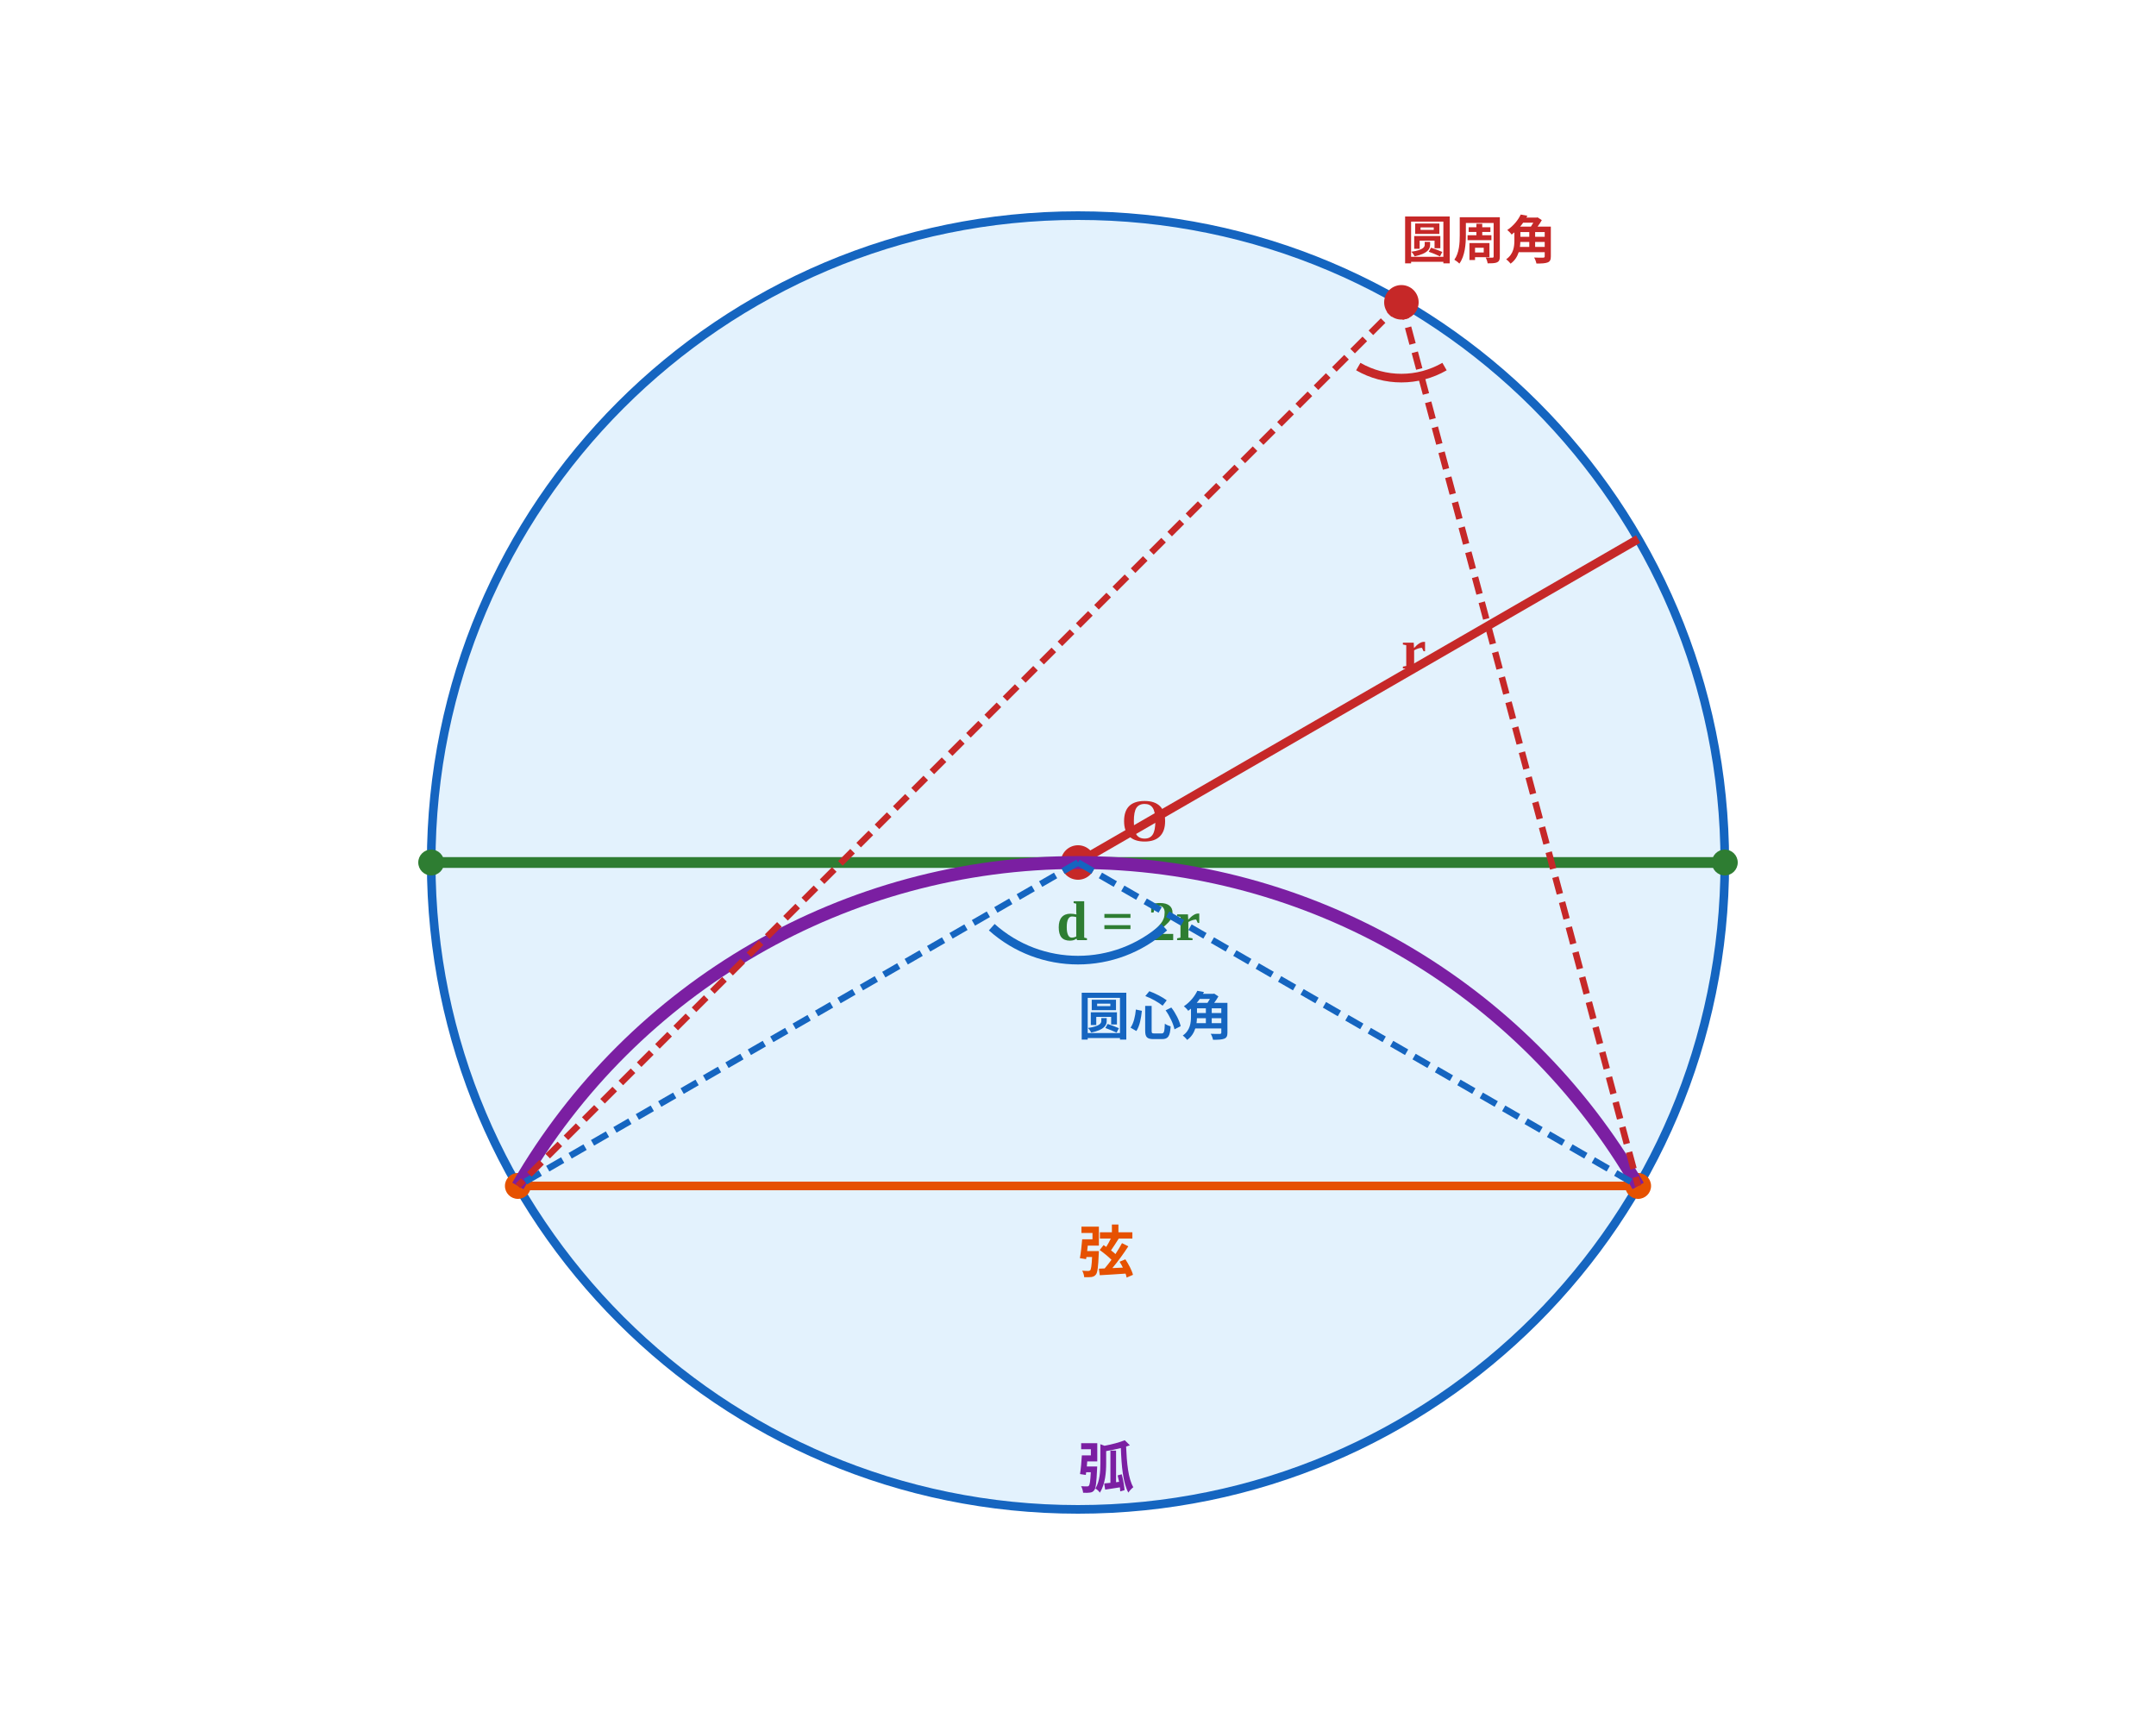
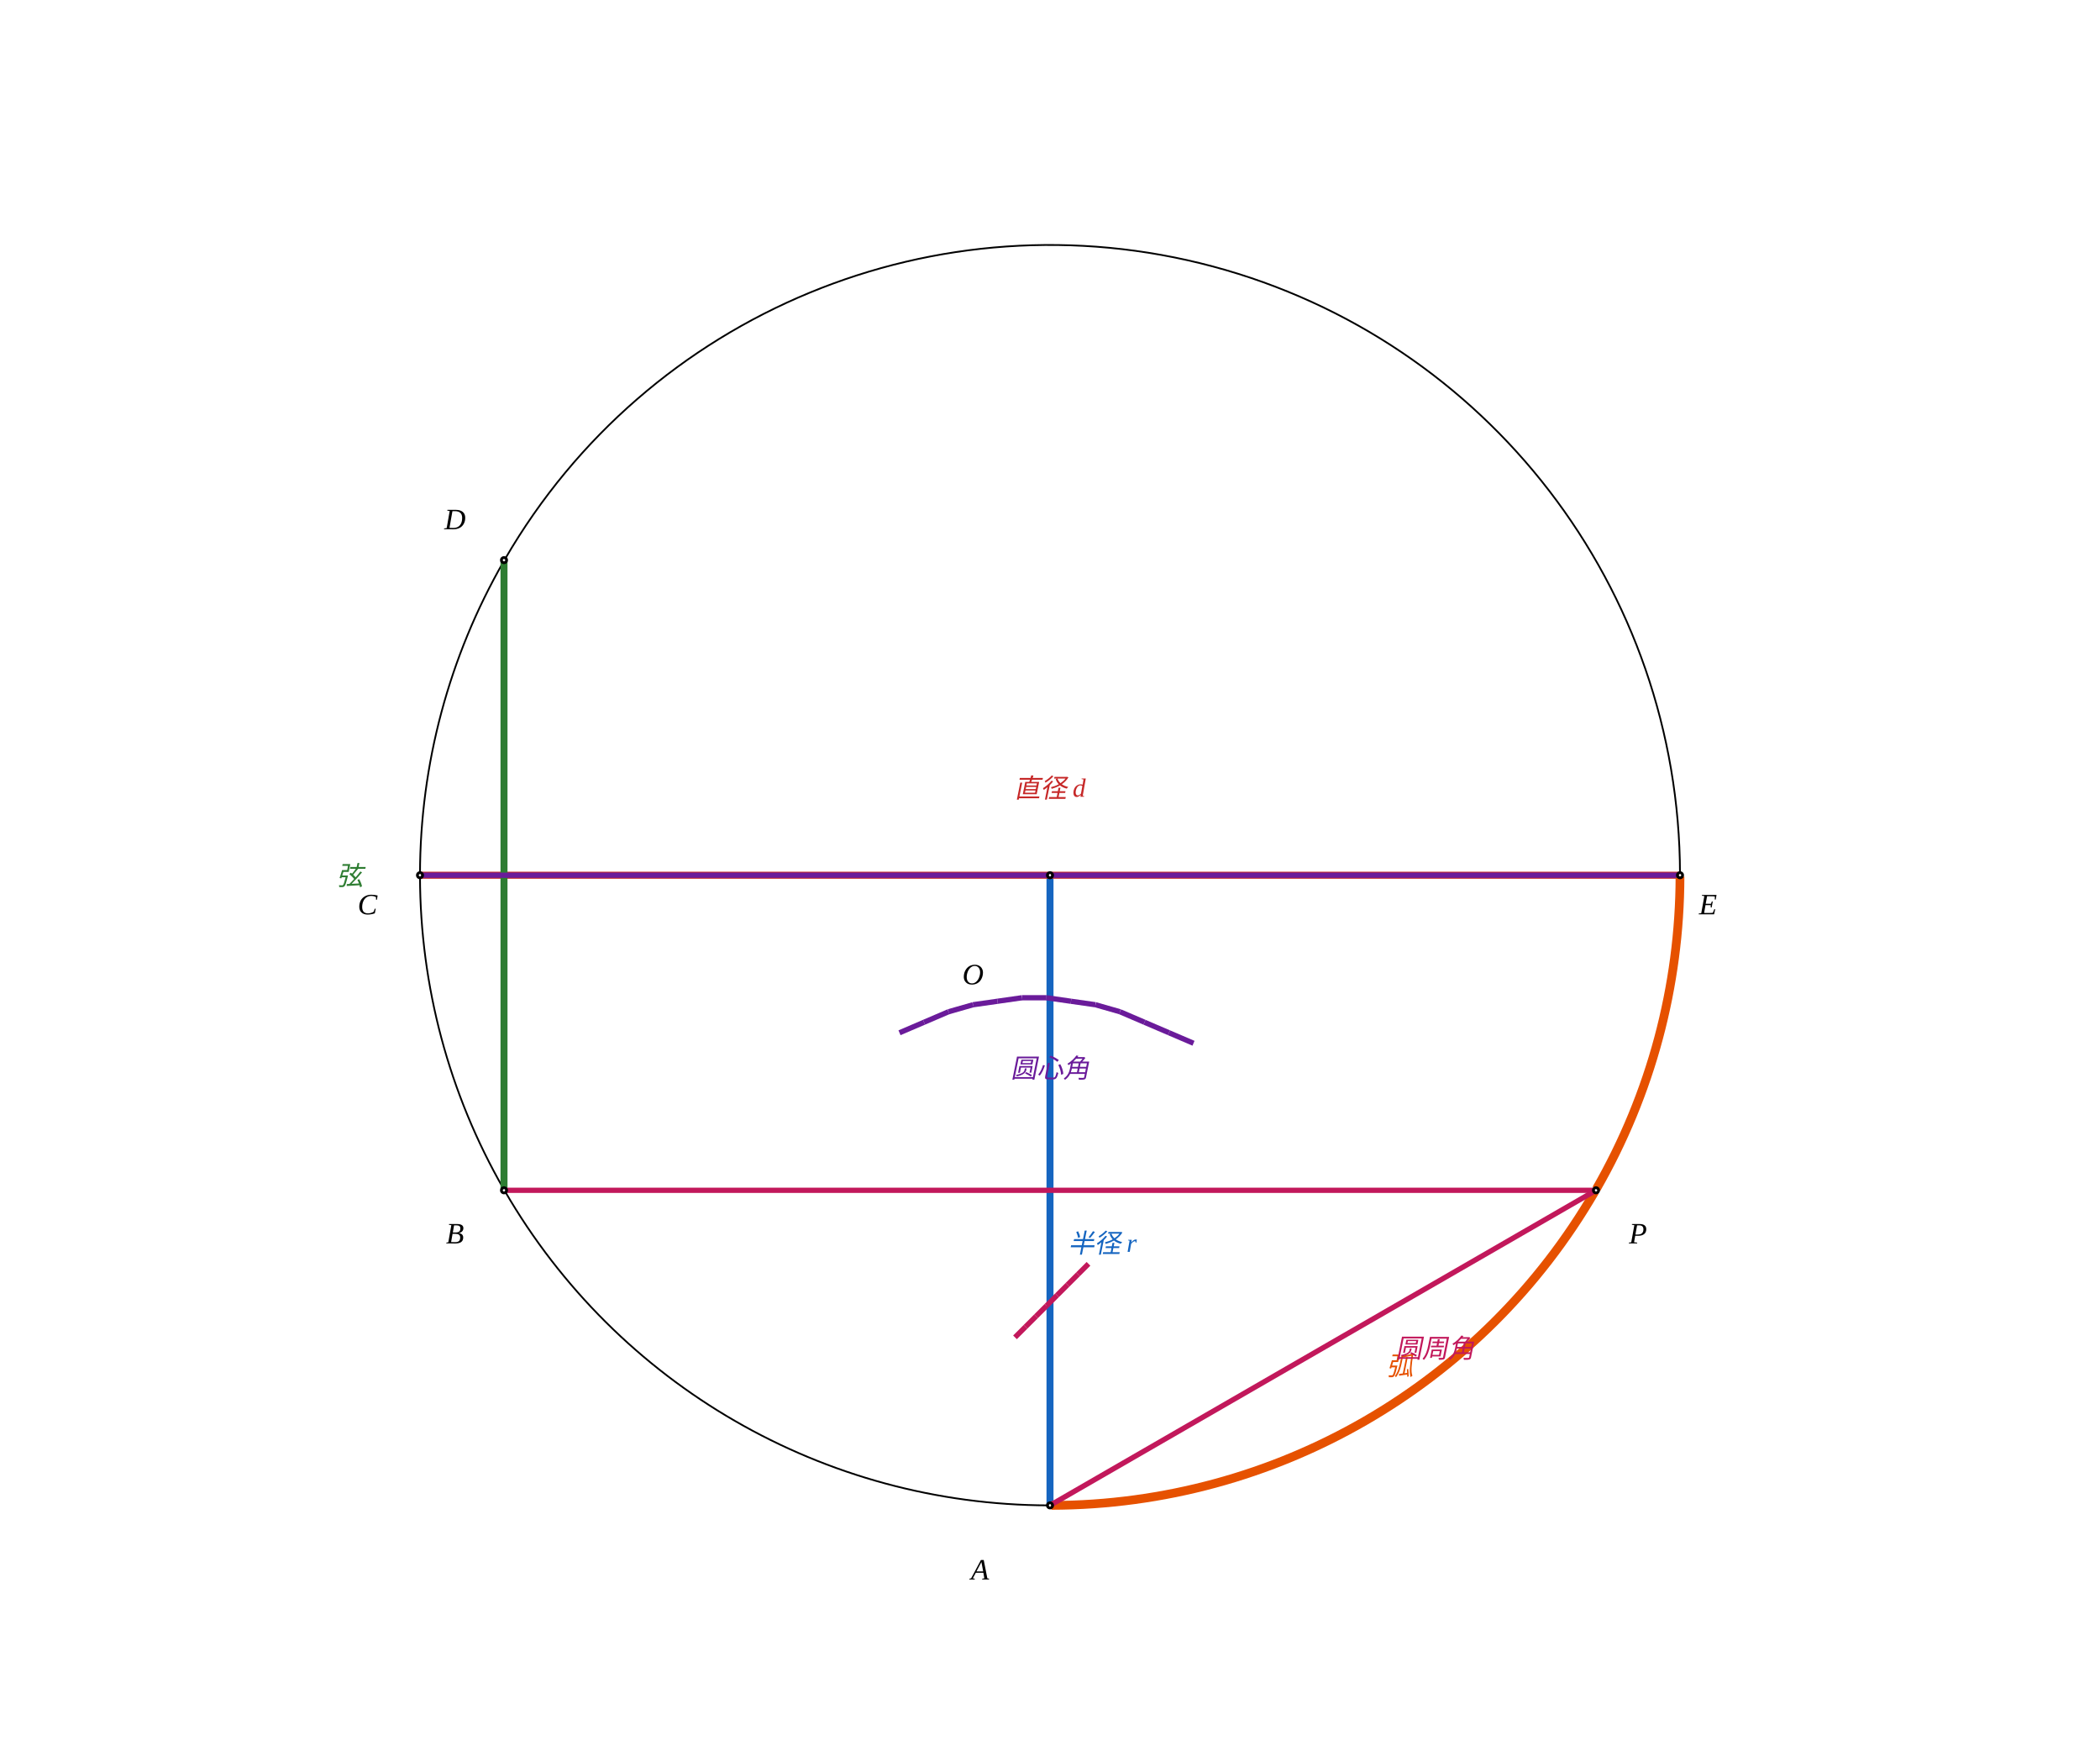
- <svg xmlns="http://www.w3.org/2000/svg" viewBox="0 0 500 400" width="500" height="400">
-   <circle cx="250" cy="200" r="150" fill="#e3f2fd" stroke="#1565c0" stroke-width="2" />
-   <circle cx="250" cy="200" r="4" fill="#c62828" />
-   <text x="260" y="195" font-size="14" font-weight="bold" fill="#c62828">O</text>
-   <line x1="250" y1="200" x2="379.9" y2="125" stroke="#c62828" stroke-width="2" />
-   <text x="325" y="155" font-size="13" fill="#c62828" font-weight="bold">r</text>
-   <line x1="100" y1="200" x2="400" y2="200" stroke="#2e7d32" stroke-width="2.5" />
-   <circle cx="100" cy="200" r="3" fill="#2e7d32" />
-   <circle cx="400" cy="200" r="3" fill="#2e7d32" />
-   <text x="245" y="218" font-size="13" fill="#2e7d32" font-weight="bold">d = 2r</text>
-   <line x1="120.1" y1="275" x2="379.9" y2="275" stroke="#e65100" stroke-width="2" />
-   <circle cx="120.1" cy="275" r="3" fill="#e65100" />
-   <circle cx="379.9" cy="275" r="3" fill="#e65100" />
-   <text x="250" y="295" font-size="13" fill="#e65100" font-weight="bold">弦</text>
-   <path d="M 120.1,275 A 150,150 0 0,1 379.9,275" fill="none" stroke="#7b1fa2" stroke-width="3" />
-   <text x="250" y="345" font-size="13" fill="#7b1fa2" font-weight="bold">弧</text>
-   <line x1="250" y1="200" x2="120.1" y2="275" stroke="#1565c0" stroke-width="1.5" stroke-dasharray="4,2" />
-   <line x1="250" y1="200" x2="379.9" y2="275" stroke="#1565c0" stroke-width="1.5" stroke-dasharray="4,2" />
-   <path d="M 230,215 A 30,30 0 0,0 270,215" fill="none" stroke="#1565c0" stroke-width="2" />
-   <text x="250" y="240" font-size="12" fill="#1565c0" font-weight="bold">圆心角</text>
-   <circle cx="325" cy="70.1" r="4" fill="#c62828" />
-   <line x1="325" y1="70.1" x2="120.1" y2="275" stroke="#c62828" stroke-width="1.5" stroke-dasharray="4,2" />
-   <line x1="325" y1="70.1" x2="379.9" y2="275" stroke="#c62828" stroke-width="1.5" stroke-dasharray="4,2" />
-   <path d="M 315,85 A 20,20 0 0,0 335,85" fill="none" stroke="#c62828" stroke-width="2" />
-   <text x="325" y="60" font-size="12" fill="#c62828" font-weight="bold">圆周角</text>
+ <svg xmlns="http://www.w3.org/2000/svg" width="600mm" height="500mm" viewBox="0 0 600 500" version="1.1">
+   <path d="M480.00,249.60  a180.00,180.00 0 0,0 -335.72,-89.89" fill="none" stroke="#000000" stroke-width="0.50" />
+   <path d="M143.89,160.39  a180.00,180.00 0 0,0 -23.89,89.21" fill="none" stroke="#000000" stroke-width="0.50" />
+   <path d="M120.00,250.40  a180.00,180.00 0 0,0 23.89,89.21" fill="none" stroke="#000000" stroke-width="0.50" />
+   <path d="M144.28,340.29  a180.00,180.00 0 0,0 155.32,89.71" fill="none" stroke="#000000" stroke-width="0.50" />
+   <path d="M300.40,430.00  a180.00,180.00 0 0,0 155.32,-89.71" fill="none" stroke="#000000" stroke-width="0.50" />
+   <path d="M456.11,339.61  a180.00,180.00 0 0,0 23.89,-89.21" fill="none" stroke="#000000" stroke-width="0.50" />
+   <line x1="300.00" y1="250.40" x2="300.00" y2="429.60" style="stroke:#1565C0; stroke-width:2.00" />
+   <text x="315.00" y="355.00" style="font-size:5.62pt; font-style:italic; fill:#1565C0" text-anchor="middle" dy="2.812">半径 r</text>
+   <line x1="120.40" y1="250.00" x2="299.60" y2="250.00" style="stroke:#C62828; stroke-width:2.00" />
+   <line x1="300.40" y1="250.00" x2="479.60" y2="250.00" style="stroke:#C62828; stroke-width:2.00" />
+   <text x="300.00" y="225.00" style="font-size:5.62pt; font-style:italic; fill:#C62828" text-anchor="middle" dy="2.812">直径 d</text>
+   <line x1="144.00" y1="339.60" x2="144.00" y2="160.40" style="stroke:#2E7D32; stroke-width:2.00" />
+   <text x="100.00" y="250.00" style="font-size:5.62pt; font-style:italic; fill:#2E7D32" text-anchor="middle" dy="2.812">弦</text>
+   <path d="M300.40,430.00  a180.00,180.00 0 0,0 155.32,-89.71" fill="none" stroke="#E65100" stroke-width="2.50" />
+   <path d="M456.11,339.61  a180.00,180.00 0 0,0 23.89,-89.21" fill="none" stroke="#E65100" stroke-width="2.50" />
+   <text x="400.00" y="390.00" style="font-size:5.62pt; font-style:italic; fill:#E65100" text-anchor="middle" dy="2.812">弧</text>
+   <line x1="299.60" y1="250.00" x2="120.40" y2="250.00" style="stroke:#6A1B9A; stroke-width:1.50" />
+   <line x1="300.40" y1="250.00" x2="479.60" y2="250.00" style="stroke:#6A1B9A; stroke-width:1.50" />
+   <line x1="257.00" y1="295.00" x2="264.00" y2="292.00" style="stroke:#6A1B9A; stroke-width:1.50" />
+   <line x1="264.00" y1="292.00" x2="271.00" y2="289.00" style="stroke:#6A1B9A; stroke-width:1.50" />
+   <line x1="271.00" y1="289.00" x2="278.00" y2="287.00" style="stroke:#6A1B9A; stroke-width:1.50" />
+   <line x1="278.00" y1="287.00" x2="285.00" y2="286.00" style="stroke:#6A1B9A; stroke-width:1.50" />
+   <line x1="285.00" y1="286.00" x2="292.00" y2="285.00" style="stroke:#6A1B9A; stroke-width:1.50" />
+   <line x1="292.00" y1="285.00" x2="299.00" y2="285.00" style="stroke:#6A1B9A; stroke-width:1.50" />
+   <line x1="299.00" y1="285.00" x2="306.00" y2="286.00" style="stroke:#6A1B9A; stroke-width:1.50" />
+   <line x1="306.00" y1="286.00" x2="313.00" y2="287.00" style="stroke:#6A1B9A; stroke-width:1.50" />
+   <line x1="313.00" y1="287.00" x2="320.00" y2="289.00" style="stroke:#6A1B9A; stroke-width:1.50" />
+   <line x1="320.00" y1="289.00" x2="327.00" y2="292.00" style="stroke:#6A1B9A; stroke-width:1.50" />
+   <line x1="327.00" y1="292.00" x2="334.00" y2="295.00" style="stroke:#6A1B9A; stroke-width:1.50" />
+   <line x1="334.00" y1="295.00" x2="341.00" y2="298.00" style="stroke:#6A1B9A; stroke-width:1.50" />
+   <text x="300.00" y="305.00" style="font-size:5.62pt; font-style:italic; fill:#6A1B9A" text-anchor="middle" dy="2.812">圆心角</text>
+   <line x1="455.65" y1="340.20" x2="300.35" y2="429.80" style="stroke:#C2185B; stroke-width:1.50" />
+   <line x1="455.60" y1="340.00" x2="144.40" y2="340.00" style="stroke:#C2185B; stroke-width:1.50" />
+   <line x1="290.00" y1="382.00" x2="293.00" y2="379.00" style="stroke:#C2185B; stroke-width:1.50" />
+   <line x1="293.00" y1="379.00" x2="296.00" y2="376.00" style="stroke:#C2185B; stroke-width:1.50" />
+   <line x1="296.00" y1="376.00" x2="299.00" y2="373.00" style="stroke:#C2185B; stroke-width:1.50" />
+   <line x1="299.00" y1="373.00" x2="302.00" y2="370.00" style="stroke:#C2185B; stroke-width:1.50" />
+   <line x1="302.00" y1="370.00" x2="305.00" y2="367.00" style="stroke:#C2185B; stroke-width:1.50" />
+   <line x1="305.00" y1="367.00" x2="308.00" y2="364.00" style="stroke:#C2185B; stroke-width:1.50" />
+   <line x1="308.00" y1="364.00" x2="311.00" y2="361.00" style="stroke:#C2185B; stroke-width:1.50" />
+   <text x="410.00" y="385.00" style="font-size:5.62pt; font-style:italic; fill:#C2185B" text-anchor="middle" dy="2.812">圆周角</text>
+   <circle cx="300.00" cy="250.00" r="0.40" fill="none" stroke="#000000" stroke-width="1.50" />
+   <text x="278.00" y="278.00" style="font-size:6.33pt; font-style:italic; fill:#000000" text-anchor="middle" dy="3.163">O</text>
+   <circle cx="300.00" cy="430.00" r="0.40" fill="none" stroke="#000000" stroke-width="1.50" />
+   <text x="280.00" y="448.00" style="font-size:6.33pt; font-style:italic; fill:#000000" text-anchor="middle" dy="3.163">A</text>
+   <circle cx="120.00" cy="250.00" r="0.40" fill="none" stroke="#000000" stroke-width="1.50" />
+   <text x="105.00" y="258.00" style="font-size:6.33pt; font-style:italic; fill:#000000" text-anchor="middle" dy="3.163">C</text>
+   <circle cx="480.00" cy="250.00" r="0.40" fill="none" stroke="#000000" stroke-width="1.50" />
+   <text x="488.00" y="258.00" style="font-size:6.33pt; font-style:italic; fill:#000000" text-anchor="middle" dy="3.163">E</text>
+   <circle cx="144.00" cy="340.00" r="0.40" fill="none" stroke="#000000" stroke-width="1.50" />
+   <text x="130.00" y="352.00" style="font-size:6.33pt; font-style:italic; fill:#000000" text-anchor="middle" dy="3.163">B</text>
+   <circle cx="144.00" cy="160.00" r="0.40" fill="none" stroke="#000000" stroke-width="1.50" />
+   <text x="130.00" y="148.00" style="font-size:6.33pt; font-style:italic; fill:#000000" text-anchor="middle" dy="3.163">D</text>
+   <circle cx="456.00" cy="340.00" r="0.40" fill="none" stroke="#000000" stroke-width="1.50" />
+   <text x="468.00" y="352.00" style="font-size:6.33pt; font-style:italic; fill:#000000" text-anchor="middle" dy="3.163">P</text>
</svg>
